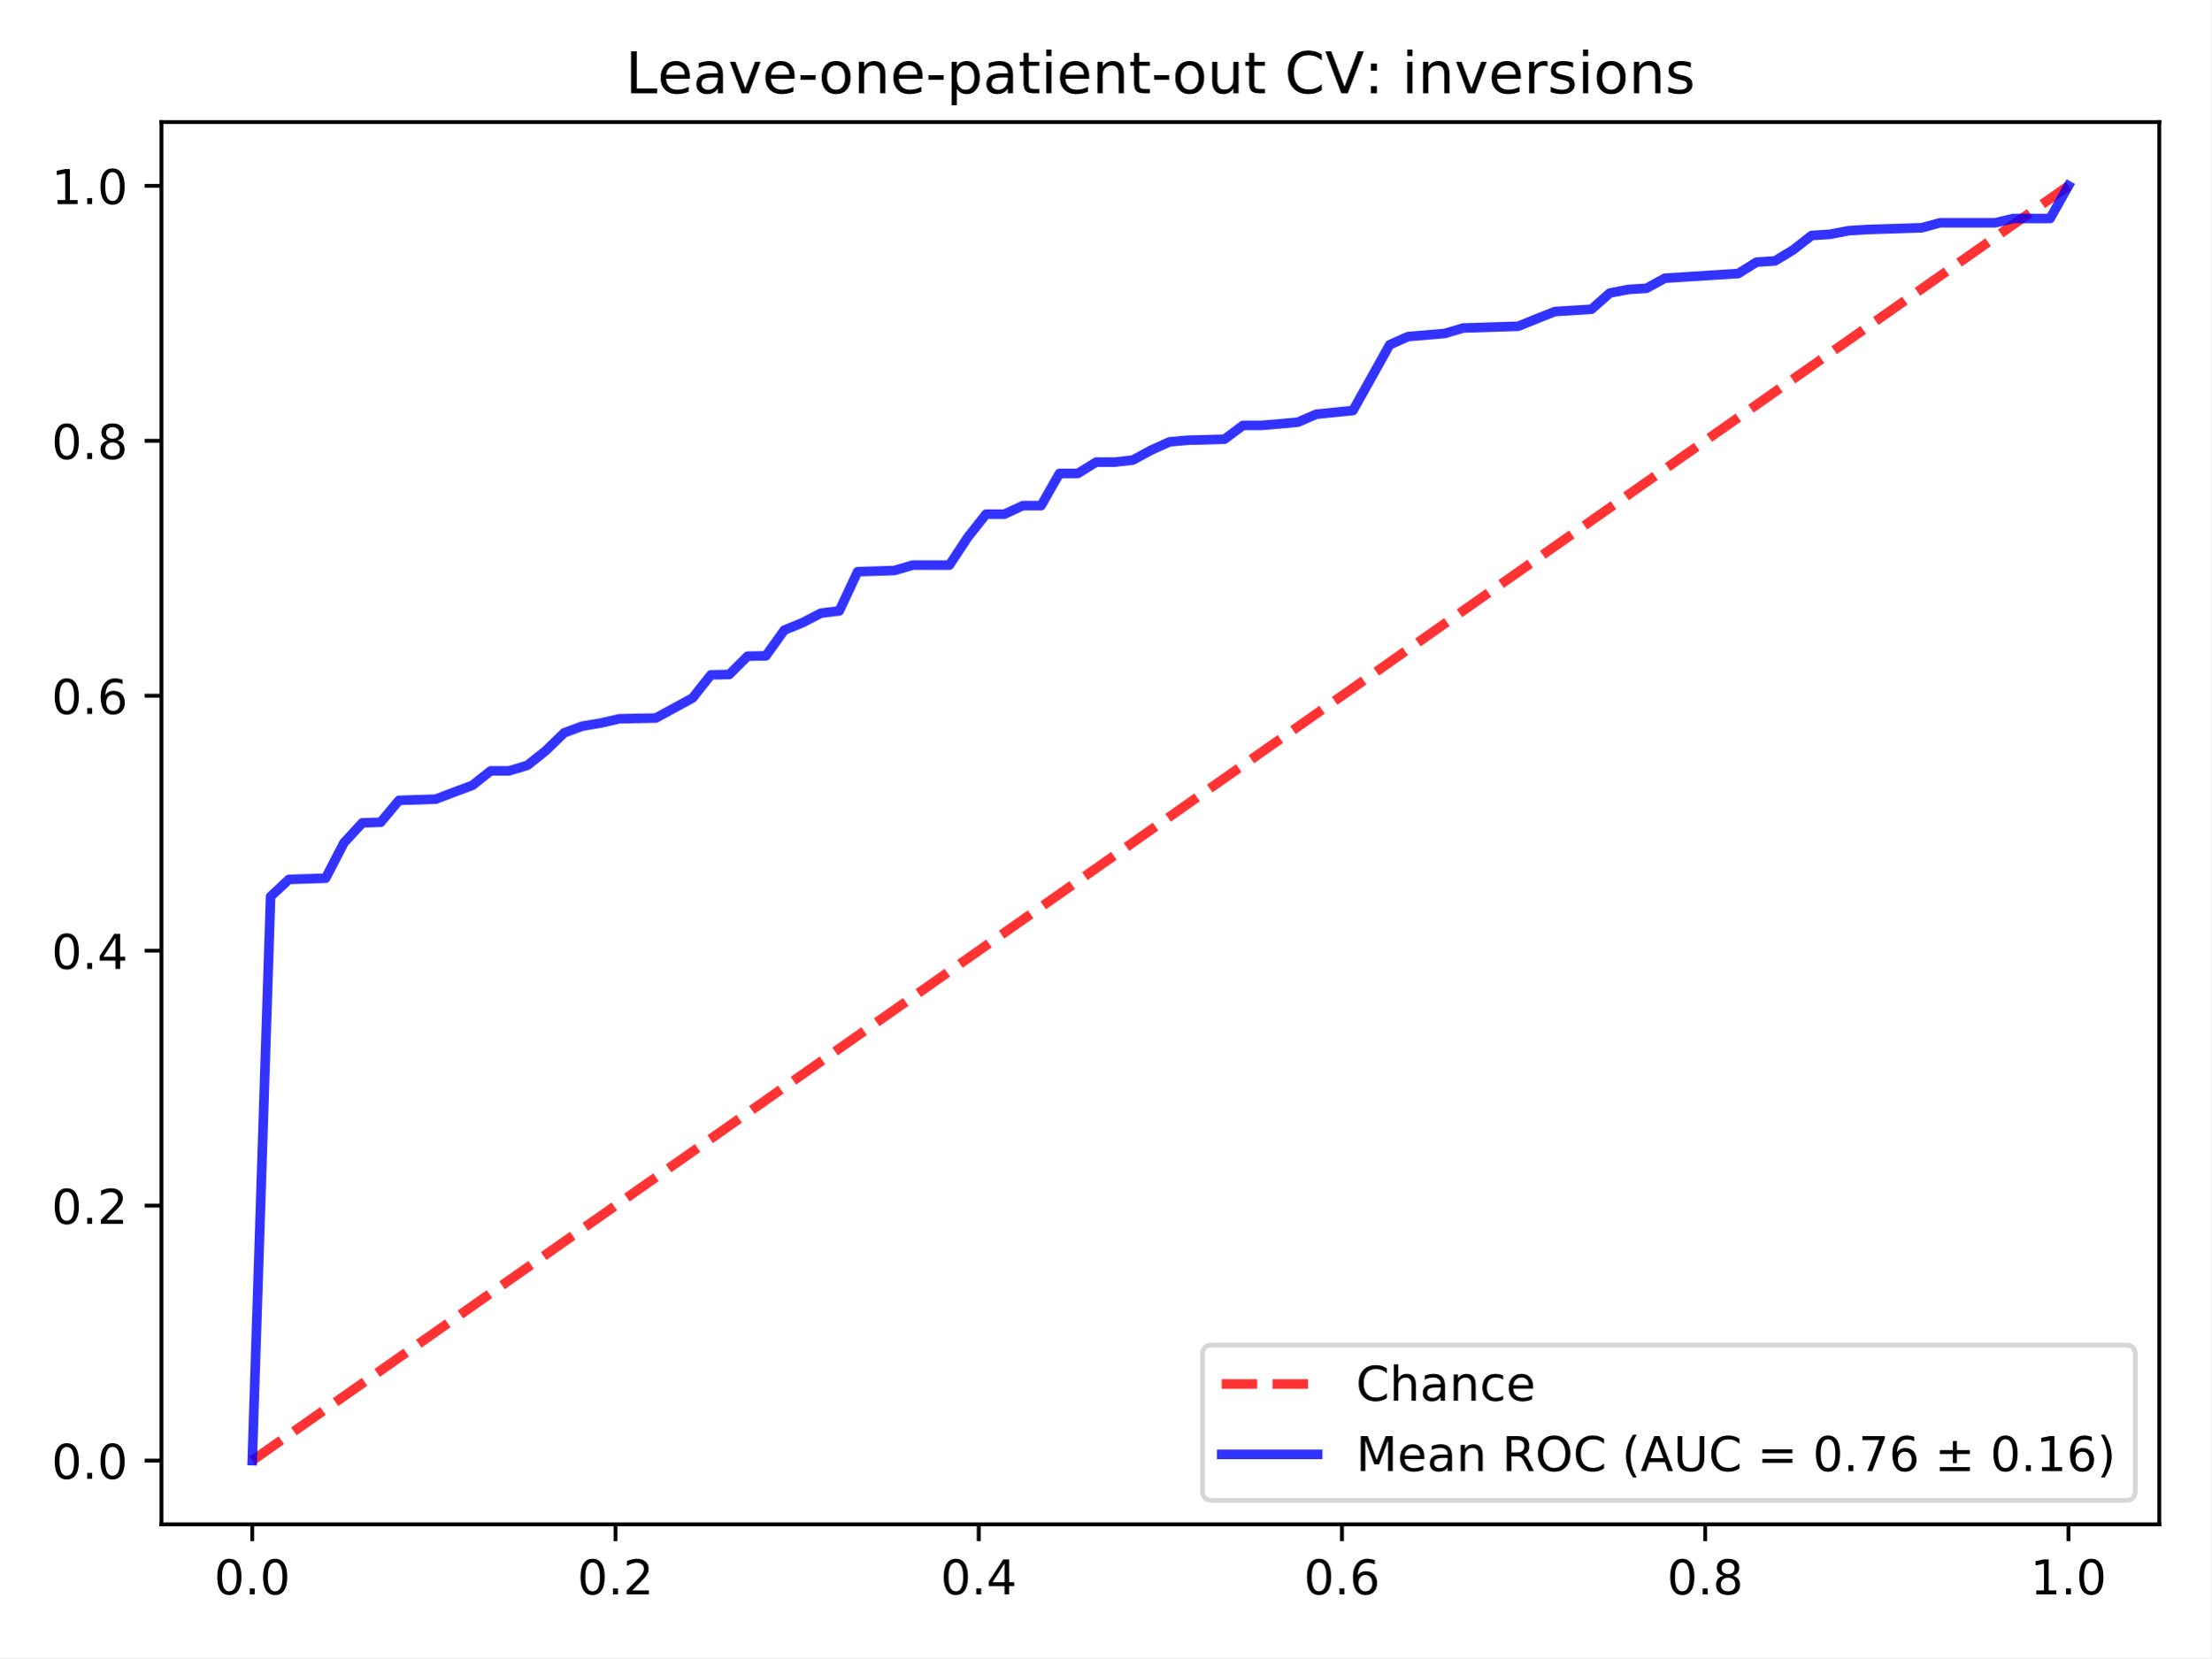
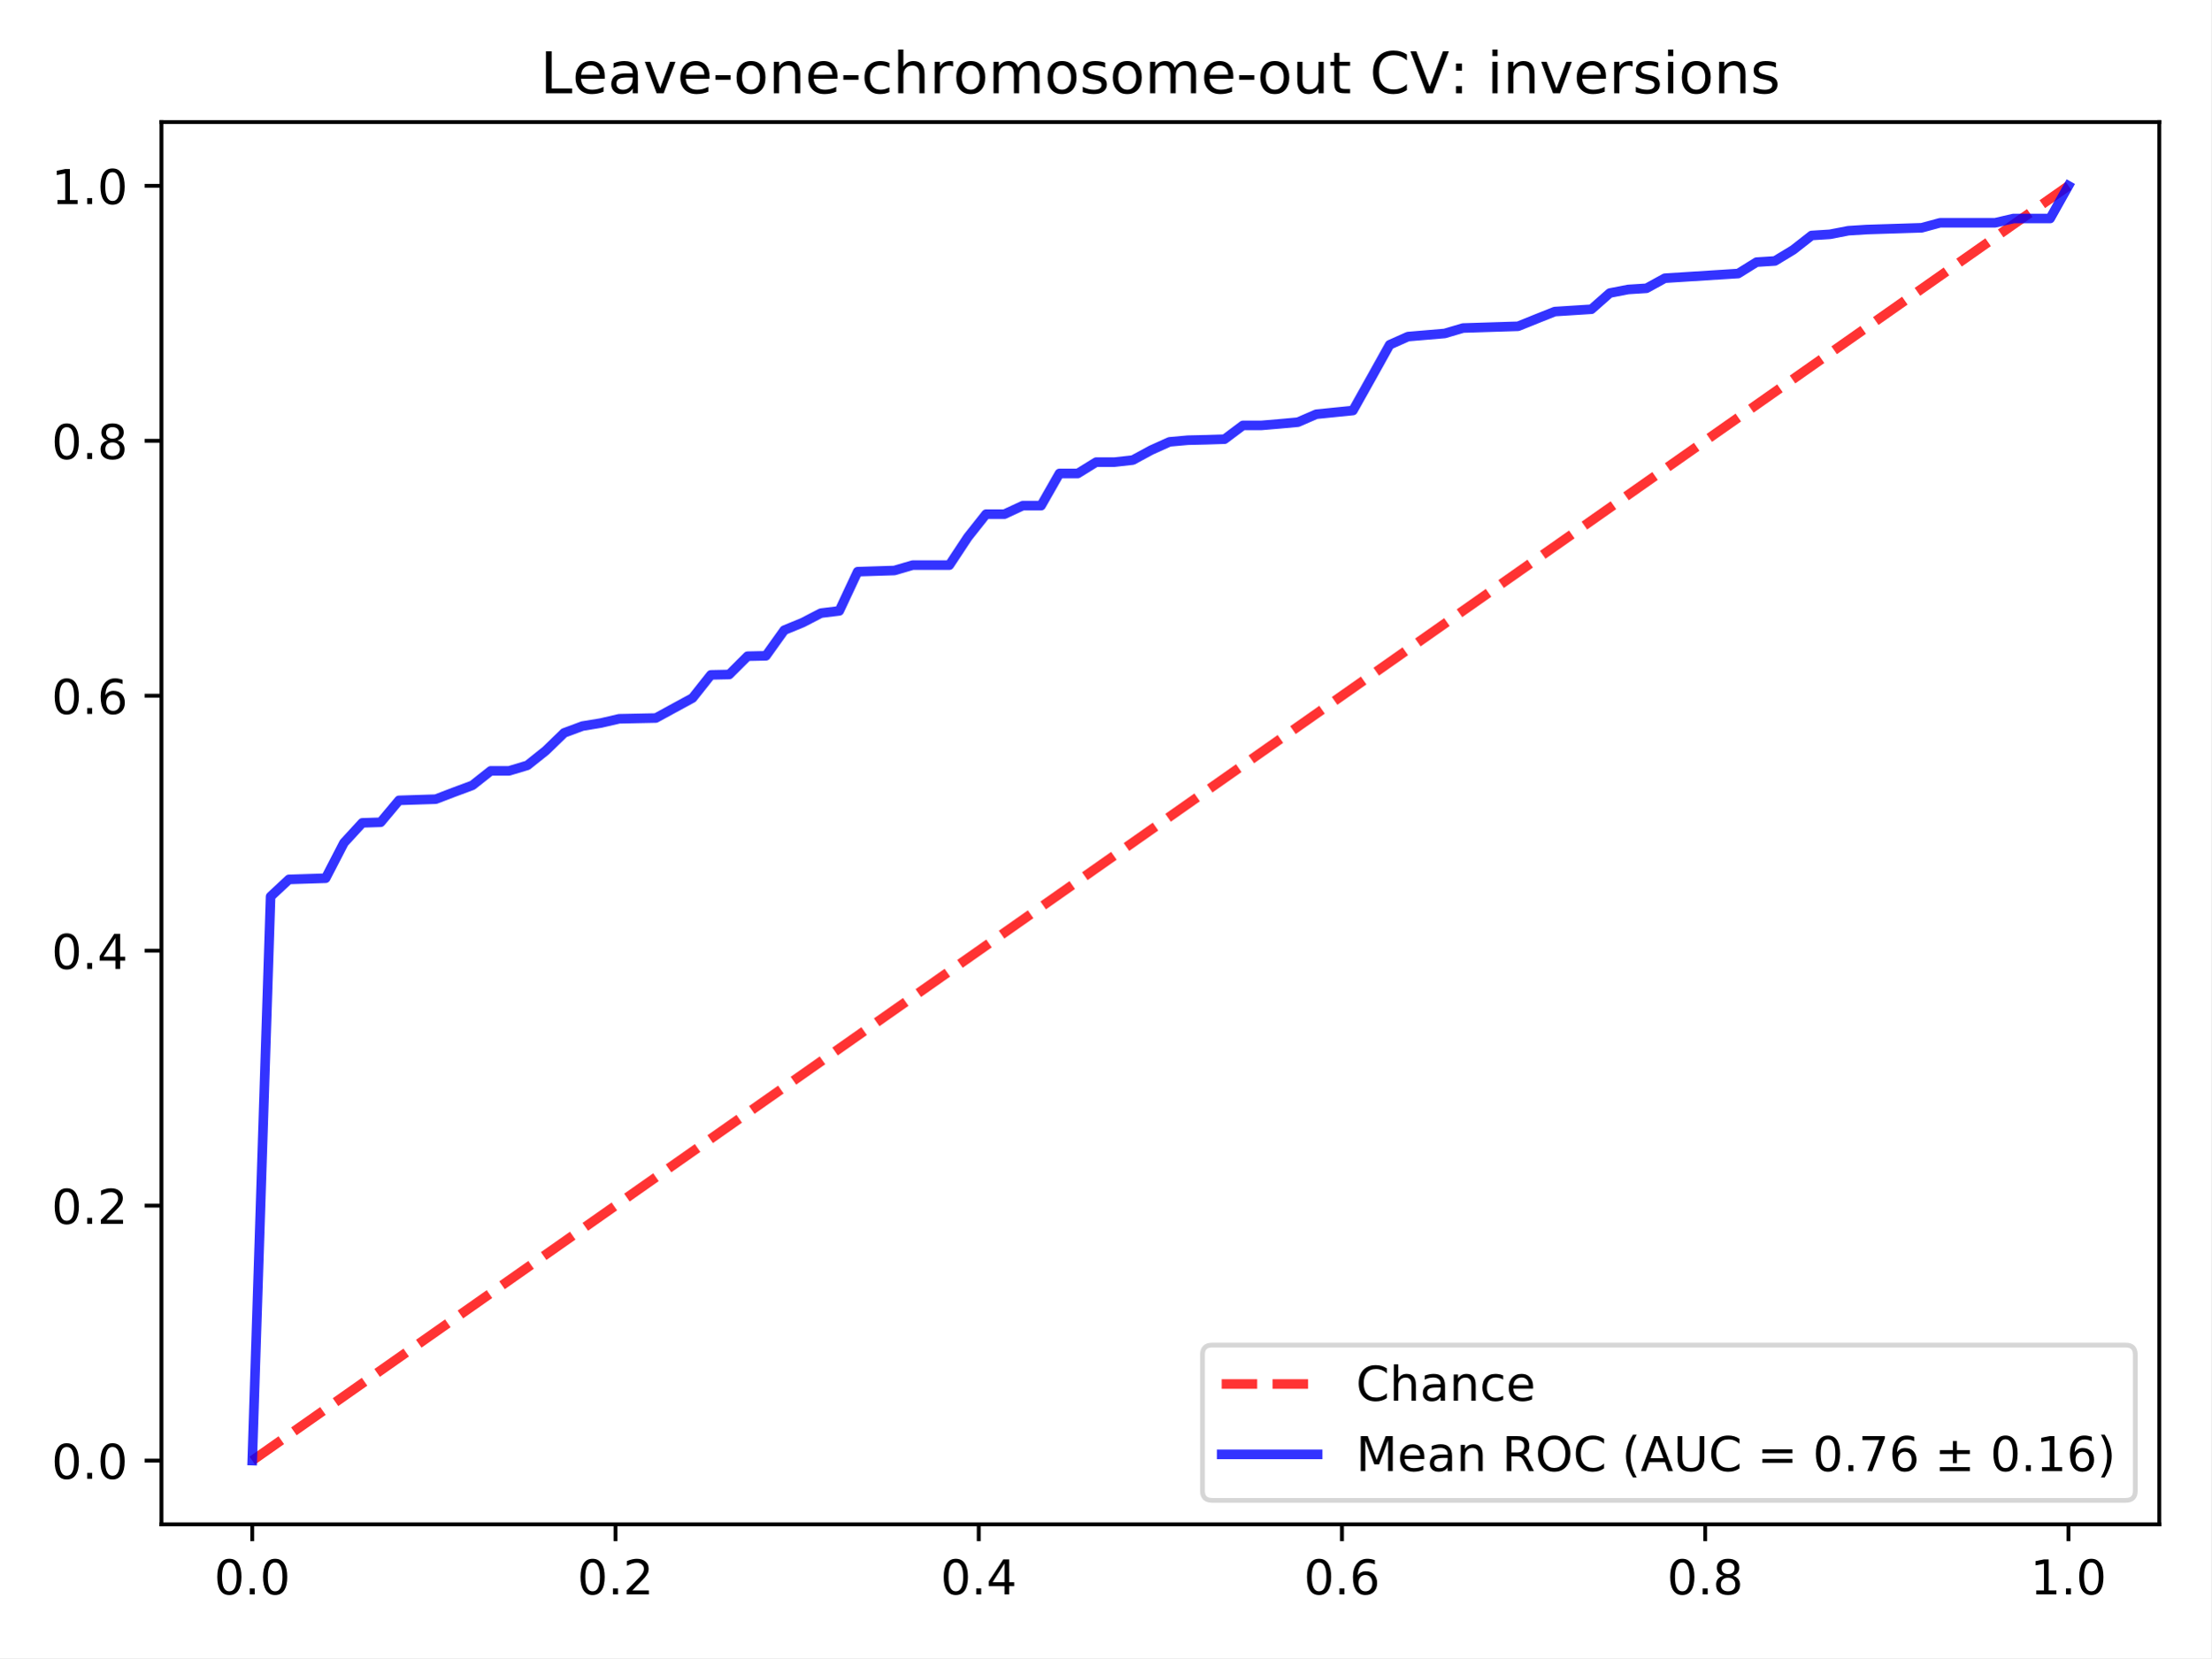
<svg xmlns="http://www.w3.org/2000/svg" xmlns:xlink="http://www.w3.org/1999/xlink" height="345.6pt" version="1.1" viewBox="0 0 460.8 345.6" width="460.8pt">
  <defs>
    <style type="text/css">
*{stroke-linecap:butt;stroke-linejoin:round;white-space:pre;}
  </style>
  </defs>
  <g id="figure_1">
    <g id="patch_1">
      <path d="M 0 345.6  L 460.8 345.6  L 460.8 0  L 0 0  z " style="fill:#ffffff;" />
    </g>
    <g id="axes_1">
      <g id="patch_2">
        <path d="M 33.64 317.72  L 450 317.72  L 450 25.44  L 33.64 25.44  z " style="fill:#ffffff;" />
      </g>
      <g id="matplotlib.axis_1">
        <g id="xtick_1">
          <g id="line2d_1">
            <defs>
-               <path d="M 0 0  L 0 3.5  " id="m1b45f8941e" style="stroke:#000000;stroke-width:0.8;" />
-             </defs>
-             <g>
-               <use style="stroke:#000000;stroke-width:0.8;" x="52.565" xlink:href="#m1b45f8941e" y="317.72" />
+               <path d="M 0 0  L 0 3.5  " id="mcdbbaebff4" style="stroke:#000000;stroke-width:0.8;" />
+             </defs>
+             <g>
+               <use style="stroke:#000000;stroke-width:0.8;" x="52.565" xlink:href="#mcdbbaebff4" y="317.72" />
            </g>
          </g>
          <g id="text_1">
            <defs>
              <path d="M 31.781 66.406  Q 24.172 66.406 20.328 58.906  Q 16.5 51.422 16.5 36.375  Q 16.5 21.391 20.328 13.891  Q 24.172 6.391 31.781 6.391  Q 39.453 6.391 43.281 13.891  Q 47.125 21.391 47.125 36.375  Q 47.125 51.422 43.281 58.906  Q 39.453 66.406 31.781 66.406  z M 31.781 74.219  Q 44.047 74.219 50.516 64.516  Q 56.984 54.828 56.984 36.375  Q 56.984 17.969 50.516 8.266  Q 44.047 -1.422 31.781 -1.422  Q 19.531 -1.422 13.062 8.266  Q 6.594 17.969 6.594 36.375  Q 6.594 54.828 13.062 64.516  Q 19.531 74.219 31.781 74.219  z " id="DejaVuSans-48" />
              <path d="M 10.688 12.406  L 21 12.406  L 21 0  L 10.688 0  z " id="DejaVuSans-46" />
            </defs>
            <g transform="translate(44.61389 332.3184)scale(0.1 -0.1)">
              <use xlink:href="#DejaVuSans-48" />
              <use x="63.623" xlink:href="#DejaVuSans-46" />
              <use x="95.41" xlink:href="#DejaVuSans-48" />
            </g>
          </g>
        </g>
        <g id="xtick_2">
          <g id="line2d_2">
            <g>
-               <use style="stroke:#000000;stroke-width:0.8;" x="128.267" xlink:href="#m1b45f8941e" y="317.72" />
+               <use style="stroke:#000000;stroke-width:0.8;" x="128.267" xlink:href="#mcdbbaebff4" y="317.72" />
            </g>
          </g>
          <g id="text_2">
            <defs>
              <path d="M 19.188 8.297  L 53.609 8.297  L 53.609 0  L 7.328 0  L 7.328 8.297  Q 12.938 14.109 22.625 23.891  Q 32.328 33.688 34.812 36.531  Q 39.547 41.844 41.422 45.531  Q 43.312 49.219 43.312 52.781  Q 43.312 58.594 39.234 62.25  Q 35.156 65.922 28.609 65.922  Q 23.969 65.922 18.812 64.312  Q 13.672 62.703 7.812 59.422  L 7.812 69.391  Q 13.766 71.781 18.938 73  Q 24.125 74.219 28.422 74.219  Q 39.75 74.219 46.484 68.547  Q 53.219 62.891 53.219 53.422  Q 53.219 48.922 51.531 44.891  Q 49.859 40.875 45.406 35.406  Q 44.188 33.984 37.641 27.219  Q 31.109 20.453 19.188 8.297  z " id="DejaVuSans-50" />
            </defs>
            <g transform="translate(120.3157 332.3184)scale(0.1 -0.1)">
              <use xlink:href="#DejaVuSans-48" />
              <use x="63.623" xlink:href="#DejaVuSans-46" />
              <use x="95.41" xlink:href="#DejaVuSans-50" />
            </g>
          </g>
        </g>
        <g id="xtick_3">
          <g id="line2d_3">
            <g>
-               <use style="stroke:#000000;stroke-width:0.8;" x="203.969" xlink:href="#m1b45f8941e" y="317.72" />
+               <use style="stroke:#000000;stroke-width:0.8;" x="203.969" xlink:href="#mcdbbaebff4" y="317.72" />
            </g>
          </g>
          <g id="text_3">
            <defs>
              <path d="M 37.797 64.312  L 12.891 25.391  L 37.797 25.391  z M 35.203 72.906  L 47.609 72.906  L 47.609 25.391  L 58.016 25.391  L 58.016 17.188  L 47.609 17.188  L 47.609 0  L 37.797 0  L 37.797 17.188  L 4.891 17.188  L 4.891 26.703  z " id="DejaVuSans-52" />
            </defs>
            <g transform="translate(196.0175 332.3184)scale(0.1 -0.1)">
              <use xlink:href="#DejaVuSans-48" />
              <use x="63.623" xlink:href="#DejaVuSans-46" />
              <use x="95.41" xlink:href="#DejaVuSans-52" />
            </g>
          </g>
        </g>
        <g id="xtick_4">
          <g id="line2d_4">
            <g>
-               <use style="stroke:#000000;stroke-width:0.8;" x="279.671" xlink:href="#m1b45f8941e" y="317.72" />
+               <use style="stroke:#000000;stroke-width:0.8;" x="279.671" xlink:href="#mcdbbaebff4" y="317.72" />
            </g>
          </g>
          <g id="text_4">
            <defs>
              <path d="M 33.016 40.375  Q 26.375 40.375 22.484 35.828  Q 18.609 31.297 18.609 23.391  Q 18.609 15.531 22.484 10.953  Q 26.375 6.391 33.016 6.391  Q 39.656 6.391 43.531 10.953  Q 47.406 15.531 47.406 23.391  Q 47.406 31.297 43.531 35.828  Q 39.656 40.375 33.016 40.375  z M 52.594 71.297  L 52.594 62.312  Q 48.875 64.062 45.094 64.984  Q 41.312 65.922 37.594 65.922  Q 27.828 65.922 22.672 59.328  Q 17.531 52.734 16.797 39.406  Q 19.672 43.656 24.016 45.922  Q 28.375 48.188 33.594 48.188  Q 44.578 48.188 50.953 41.516  Q 57.328 34.859 57.328 23.391  Q 57.328 12.156 50.688 5.359  Q 44.047 -1.422 33.016 -1.422  Q 20.359 -1.422 13.672 8.266  Q 6.984 17.969 6.984 36.375  Q 6.984 53.656 15.188 63.938  Q 23.391 74.219 37.203 74.219  Q 40.922 74.219 44.703 73.484  Q 48.484 72.75 52.594 71.297  z " id="DejaVuSans-54" />
            </defs>
            <g transform="translate(271.7193 332.3184)scale(0.1 -0.1)">
              <use xlink:href="#DejaVuSans-48" />
              <use x="63.623" xlink:href="#DejaVuSans-46" />
              <use x="95.41" xlink:href="#DejaVuSans-54" />
            </g>
          </g>
        </g>
        <g id="xtick_5">
          <g id="line2d_5">
            <g>
-               <use style="stroke:#000000;stroke-width:0.8;" x="355.373" xlink:href="#m1b45f8941e" y="317.72" />
+               <use style="stroke:#000000;stroke-width:0.8;" x="355.373" xlink:href="#mcdbbaebff4" y="317.72" />
            </g>
          </g>
          <g id="text_5">
            <defs>
              <path d="M 31.781 34.625  Q 24.75 34.625 20.719 30.859  Q 16.703 27.094 16.703 20.516  Q 16.703 13.922 20.719 10.156  Q 24.75 6.391 31.781 6.391  Q 38.812 6.391 42.859 10.172  Q 46.922 13.969 46.922 20.516  Q 46.922 27.094 42.891 30.859  Q 38.875 34.625 31.781 34.625  z M 21.922 38.812  Q 15.578 40.375 12.031 44.719  Q 8.5 49.078 8.5 55.328  Q 8.5 64.062 14.719 69.141  Q 20.953 74.219 31.781 74.219  Q 42.672 74.219 48.875 69.141  Q 55.078 64.062 55.078 55.328  Q 55.078 49.078 51.531 44.719  Q 48 40.375 41.703 38.812  Q 48.828 37.156 52.797 32.312  Q 56.781 27.484 56.781 20.516  Q 56.781 9.906 50.312 4.234  Q 43.844 -1.422 31.781 -1.422  Q 19.734 -1.422 13.25 4.234  Q 6.781 9.906 6.781 20.516  Q 6.781 27.484 10.781 32.312  Q 14.797 37.156 21.922 38.812  z M 18.312 54.391  Q 18.312 48.734 21.844 45.562  Q 25.391 42.391 31.781 42.391  Q 38.141 42.391 41.719 45.562  Q 45.312 48.734 45.312 54.391  Q 45.312 60.062 41.719 63.234  Q 38.141 66.406 31.781 66.406  Q 25.391 66.406 21.844 63.234  Q 18.312 60.062 18.312 54.391  z " id="DejaVuSans-56" />
            </defs>
            <g transform="translate(347.4212 332.3184)scale(0.1 -0.1)">
              <use xlink:href="#DejaVuSans-48" />
              <use x="63.623" xlink:href="#DejaVuSans-46" />
              <use x="95.41" xlink:href="#DejaVuSans-56" />
            </g>
          </g>
        </g>
        <g id="xtick_6">
          <g id="line2d_6">
            <g>
-               <use style="stroke:#000000;stroke-width:0.8;" x="431.075" xlink:href="#m1b45f8941e" y="317.72" />
+               <use style="stroke:#000000;stroke-width:0.8;" x="431.075" xlink:href="#mcdbbaebff4" y="317.72" />
            </g>
          </g>
          <g id="text_6">
            <defs>
              <path d="M 12.406 8.297  L 28.516 8.297  L 28.516 63.922  L 10.984 60.406  L 10.984 69.391  L 28.422 72.906  L 38.281 72.906  L 38.281 8.297  L 54.391 8.297  L 54.391 0  L 12.406 0  z " id="DejaVuSans-49" />
            </defs>
            <g transform="translate(423.123 332.3184)scale(0.1 -0.1)">
              <use xlink:href="#DejaVuSans-49" />
              <use x="63.623" xlink:href="#DejaVuSans-46" />
              <use x="95.41" xlink:href="#DejaVuSans-48" />
            </g>
          </g>
        </g>
      </g>
      <g id="matplotlib.axis_2">
        <g id="ytick_1">
          <g id="line2d_7">
            <defs>
-               <path d="M 0 0  L -3.5 0  " id="m74a287a24e" style="stroke:#000000;stroke-width:0.8;" />
-             </defs>
-             <g>
-               <use style="stroke:#000000;stroke-width:0.8;" x="33.64" xlink:href="#m74a287a24e" y="304.435" />
+               <path d="M 0 0  L -3.5 0  " id="mf6cf11c1ea" style="stroke:#000000;stroke-width:0.8;" />
+             </defs>
+             <g>
+               <use style="stroke:#000000;stroke-width:0.8;" x="33.64" xlink:href="#mf6cf11c1ea" y="304.435" />
            </g>
          </g>
          <g id="text_7">
            <g transform="translate(10.73687 308.2338)scale(0.1 -0.1)">
              <use xlink:href="#DejaVuSans-48" />
              <use x="63.623" xlink:href="#DejaVuSans-46" />
              <use x="95.41" xlink:href="#DejaVuSans-48" />
            </g>
          </g>
        </g>
        <g id="ytick_2">
          <g id="line2d_8">
            <g>
-               <use style="stroke:#000000;stroke-width:0.8;" x="33.64" xlink:href="#m74a287a24e" y="251.293" />
+               <use style="stroke:#000000;stroke-width:0.8;" x="33.64" xlink:href="#mf6cf11c1ea" y="251.293" />
            </g>
          </g>
          <g id="text_8">
            <g transform="translate(10.73687 255.0919)scale(0.1 -0.1)">
              <use xlink:href="#DejaVuSans-48" />
              <use x="63.623" xlink:href="#DejaVuSans-46" />
              <use x="95.41" xlink:href="#DejaVuSans-50" />
            </g>
          </g>
        </g>
        <g id="ytick_3">
          <g id="line2d_9">
            <g>
-               <use style="stroke:#000000;stroke-width:0.8;" x="33.64" xlink:href="#m74a287a24e" y="198.151" />
+               <use style="stroke:#000000;stroke-width:0.8;" x="33.64" xlink:href="#mf6cf11c1ea" y="198.151" />
            </g>
          </g>
          <g id="text_9">
            <g transform="translate(10.73687 201.9501)scale(0.1 -0.1)">
              <use xlink:href="#DejaVuSans-48" />
              <use x="63.623" xlink:href="#DejaVuSans-46" />
              <use x="95.41" xlink:href="#DejaVuSans-52" />
            </g>
          </g>
        </g>
        <g id="ytick_4">
          <g id="line2d_10">
            <g>
-               <use style="stroke:#000000;stroke-width:0.8;" x="33.64" xlink:href="#m74a287a24e" y="145.009" />
+               <use style="stroke:#000000;stroke-width:0.8;" x="33.64" xlink:href="#mf6cf11c1ea" y="145.009" />
            </g>
          </g>
          <g id="text_10">
            <g transform="translate(10.73687 148.8083)scale(0.1 -0.1)">
              <use xlink:href="#DejaVuSans-48" />
              <use x="63.623" xlink:href="#DejaVuSans-46" />
              <use x="95.41" xlink:href="#DejaVuSans-54" />
            </g>
          </g>
        </g>
        <g id="ytick_5">
          <g id="line2d_11">
            <g>
-               <use style="stroke:#000000;stroke-width:0.8;" x="33.64" xlink:href="#m74a287a24e" y="91.867" />
+               <use style="stroke:#000000;stroke-width:0.8;" x="33.64" xlink:href="#mf6cf11c1ea" y="91.867" />
            </g>
          </g>
          <g id="text_11">
            <g transform="translate(10.73687 95.66649)scale(0.1 -0.1)">
              <use xlink:href="#DejaVuSans-48" />
              <use x="63.623" xlink:href="#DejaVuSans-46" />
              <use x="95.41" xlink:href="#DejaVuSans-56" />
            </g>
          </g>
        </g>
        <g id="ytick_6">
          <g id="line2d_12">
            <g>
-               <use style="stroke:#000000;stroke-width:0.8;" x="33.64" xlink:href="#m74a287a24e" y="38.725" />
+               <use style="stroke:#000000;stroke-width:0.8;" x="33.64" xlink:href="#mf6cf11c1ea" y="38.725" />
            </g>
          </g>
          <g id="text_12">
            <g transform="translate(10.73687 42.52467)scale(0.1 -0.1)">
              <use xlink:href="#DejaVuSans-49" />
              <use x="63.623" xlink:href="#DejaVuSans-46" />
              <use x="95.41" xlink:href="#DejaVuSans-48" />
            </g>
          </g>
        </g>
      </g>
      <g id="line2d_13">
-         <path clip-path="url(#pdc75395ce8)" d="M 52.565 304.435  L 431.075 38.725  " style="fill:none;stroke:#ff0000;stroke-dasharray:7.4,3.2;stroke-dashoffset:0;stroke-opacity:0.8;stroke-width:2;" />
+         <path clip-path="url(#p39d5c76341)" d="M 52.565 304.435  L 431.075 38.725  " style="fill:none;stroke:#ff0000;stroke-dasharray:7.4,3.2;stroke-dashoffset:0;stroke-opacity:0.8;stroke-width:2;" />
      </g>
      <g id="line2d_14">
-         <path clip-path="url(#pdc75395ce8)" d="M 52.565 304.435  L 56.389 186.866  L 60.212 183.293  L 64.035 183.171  L 67.859 183.049  L 71.682 175.666  L 75.505 171.506  L 79.329 171.384  L 83.152 166.816  L 86.975 166.694  L 90.799 166.572  L 94.622 165.108  L 98.445 163.687  L 102.269 160.667  L 106.092 160.667  L 109.915 159.517  L 113.739 156.465  L 117.562 152.756  L 121.385 151.335  L 125.209 150.706  L 129.032 149.819  L 132.855 149.738  L 136.679 149.656  L 140.502 147.568  L 144.325 145.49  L 148.149 140.664  L 151.972 140.583  L 155.795 136.769  L 159.619 136.687  L 163.442 131.343  L 167.265 129.773  L 171.089 127.792  L 174.912 127.325  L 178.735 119.152  L 182.558 119.03  L 186.382 118.908  L 190.205 117.786  L 194.028 117.786  L 197.852 117.786  L 201.675 111.996  L 205.498 107.165  L 209.322 107.165  L 213.145 105.39  L 216.968 105.39  L 220.792 98.68  L 224.615 98.68  L 228.438 96.319  L 232.262 96.319  L 236.085 95.888  L 239.908 93.817  L 243.732 92.092  L 247.555 91.747  L 251.378 91.657  L 255.202 91.535  L 259.025 88.666  L 262.848 88.666  L 266.672 88.341  L 270.495 87.99  L 274.318 86.332  L 278.142 85.946  L 281.965 85.559  L 285.788 78.724  L 289.612 71.857  L 293.435 70.151  L 297.258 69.826  L 301.082 69.5  L 304.905 68.37  L 308.728 68.248  L 312.551 68.126  L 316.375 68.004  L 320.198 66.461  L 324.021 64.938  L 327.845 64.694  L 331.668 64.45  L 335.491 61.075  L 339.315 60.328  L 343.138 60.084  L 346.961 57.982  L 350.785 57.738  L 354.608 57.494  L 358.431 57.25  L 362.255 57.006  L 366.078 54.63  L 369.901 54.386  L 373.725 52.069  L 377.548 49.077  L 381.371 48.833  L 385.195 48.085  L 389.018 47.841  L 392.841 47.719  L 396.665 47.597  L 400.488 47.475  L 404.311 46.433  L 408.135 46.433  L 411.958 46.433  L 415.781 46.433  L 419.605 45.539  L 423.428 45.539  L 427.251 45.539  L 431.075 38.725  " style="fill:none;stroke:#0000ff;stroke-linecap:square;stroke-opacity:0.8;stroke-width:2;" />
+         <path clip-path="url(#p39d5c76341)" d="M 52.565 304.435  L 56.389 186.866  L 60.212 183.293  L 64.035 183.171  L 67.859 183.049  L 71.682 175.666  L 75.505 171.506  L 79.329 171.384  L 83.152 166.816  L 86.975 166.694  L 90.799 166.572  L 94.622 165.108  L 98.445 163.687  L 102.269 160.667  L 106.092 160.667  L 109.915 159.517  L 113.739 156.465  L 117.562 152.756  L 121.385 151.335  L 125.209 150.706  L 129.032 149.819  L 132.855 149.738  L 136.679 149.656  L 140.502 147.568  L 144.325 145.49  L 148.149 140.664  L 151.972 140.583  L 155.795 136.769  L 159.619 136.687  L 163.442 131.343  L 167.265 129.773  L 171.089 127.792  L 174.912 127.325  L 178.735 119.152  L 182.558 119.03  L 186.382 118.908  L 190.205 117.786  L 194.028 117.786  L 197.852 117.786  L 201.675 111.996  L 205.498 107.165  L 209.322 107.165  L 213.145 105.39  L 216.968 105.39  L 220.792 98.68  L 224.615 98.68  L 228.438 96.319  L 232.262 96.319  L 236.085 95.888  L 239.908 93.817  L 243.732 92.092  L 247.555 91.747  L 251.378 91.657  L 255.202 91.535  L 259.025 88.666  L 262.848 88.666  L 266.672 88.341  L 270.495 87.99  L 274.318 86.332  L 278.142 85.946  L 281.965 85.559  L 285.788 78.724  L 289.612 71.857  L 293.435 70.151  L 297.258 69.826  L 301.082 69.5  L 304.905 68.37  L 308.728 68.248  L 312.551 68.126  L 316.375 68.004  L 320.198 66.461  L 324.021 64.938  L 327.845 64.694  L 331.668 64.45  L 335.491 61.075  L 339.315 60.328  L 343.138 60.084  L 346.961 57.982  L 350.785 57.738  L 354.608 57.494  L 358.431 57.25  L 362.255 57.006  L 366.078 54.63  L 369.901 54.386  L 373.725 52.069  L 377.548 49.077  L 381.371 48.833  L 385.195 48.085  L 389.018 47.841  L 392.841 47.719  L 396.665 47.597  L 400.488 47.475  L 404.311 46.433  L 408.135 46.433  L 411.958 46.433  L 415.781 46.433  L 419.605 45.539  L 423.428 45.539  L 427.251 45.539  L 431.075 38.725  " style="fill:none;stroke:#0000ff;stroke-linecap:square;stroke-opacity:0.8;stroke-width:2;" />
      </g>
      <g id="patch_3">
        <path d="M 33.64 317.72  L 33.64 25.44  " style="fill:none;stroke:#000000;stroke-linecap:square;stroke-linejoin:miter;stroke-width:0.8;" />
      </g>
      <g id="patch_4">
        <path d="M 450 317.72  L 450 25.44  " style="fill:none;stroke:#000000;stroke-linecap:square;stroke-linejoin:miter;stroke-width:0.8;" />
      </g>
      <g id="patch_5">
        <path d="M 33.64 317.72  L 450 317.72  " style="fill:none;stroke:#000000;stroke-linecap:square;stroke-linejoin:miter;stroke-width:0.8;" />
      </g>
      <g id="patch_6">
        <path d="M 33.64 25.44  L 450 25.44  " style="fill:none;stroke:#000000;stroke-linecap:square;stroke-linejoin:miter;stroke-width:0.8;" />
      </g>
      <g id="text_13">
        <defs>
          <path d="M 9.812 72.906  L 19.672 72.906  L 19.672 8.297  L 55.172 8.297  L 55.172 0  L 9.812 0  z " id="DejaVuSans-76" />
          <path d="M 56.203 29.594  L 56.203 25.203  L 14.891 25.203  Q 15.484 15.922 20.484 11.062  Q 25.484 6.203 34.422 6.203  Q 39.594 6.203 44.453 7.469  Q 49.312 8.734 54.109 11.281  L 54.109 2.781  Q 49.266 0.734 44.188 -0.344  Q 39.109 -1.422 33.891 -1.422  Q 20.797 -1.422 13.156 6.188  Q 5.516 13.812 5.516 26.812  Q 5.516 40.234 12.766 48.109  Q 20.016 56 32.328 56  Q 43.359 56 49.781 48.891  Q 56.203 41.797 56.203 29.594  z M 47.219 32.234  Q 47.125 39.594 43.094 43.984  Q 39.062 48.391 32.422 48.391  Q 24.906 48.391 20.391 44.141  Q 15.875 39.891 15.188 32.172  z " id="DejaVuSans-101" />
          <path d="M 34.281 27.484  Q 23.391 27.484 19.188 25  Q 14.984 22.516 14.984 16.5  Q 14.984 11.719 18.141 8.906  Q 21.297 6.109 26.703 6.109  Q 34.188 6.109 38.703 11.406  Q 43.219 16.703 43.219 25.484  L 43.219 27.484  z M 52.203 31.203  L 52.203 0  L 43.219 0  L 43.219 8.297  Q 40.141 3.328 35.547 0.953  Q 30.953 -1.422 24.312 -1.422  Q 15.922 -1.422 10.953 3.297  Q 6 8.016 6 15.922  Q 6 25.141 12.172 29.828  Q 18.359 34.516 30.609 34.516  L 43.219 34.516  L 43.219 35.406  Q 43.219 41.609 39.141 45  Q 35.062 48.391 27.688 48.391  Q 23 48.391 18.547 47.266  Q 14.109 46.141 10.016 43.891  L 10.016 52.203  Q 14.938 54.109 19.578 55.047  Q 24.219 56 28.609 56  Q 40.484 56 46.344 49.844  Q 52.203 43.703 52.203 31.203  z " id="DejaVuSans-97" />
          <path d="M 2.984 54.688  L 12.5 54.688  L 29.594 8.797  L 46.688 54.688  L 56.203 54.688  L 35.688 0  L 23.484 0  z " id="DejaVuSans-118" />
          <path d="M 4.891 31.391  L 31.203 31.391  L 31.203 23.391  L 4.891 23.391  z " id="DejaVuSans-45" />
          <path d="M 30.609 48.391  Q 23.391 48.391 19.188 42.75  Q 14.984 37.109 14.984 27.297  Q 14.984 17.484 19.156 11.844  Q 23.344 6.203 30.609 6.203  Q 37.797 6.203 41.984 11.859  Q 46.188 17.531 46.188 27.297  Q 46.188 37.016 41.984 42.703  Q 37.797 48.391 30.609 48.391  z M 30.609 56  Q 42.328 56 49.016 48.375  Q 55.719 40.766 55.719 27.297  Q 55.719 13.875 49.016 6.219  Q 42.328 -1.422 30.609 -1.422  Q 18.844 -1.422 12.172 6.219  Q 5.516 13.875 5.516 27.297  Q 5.516 40.766 12.172 48.375  Q 18.844 56 30.609 56  z " id="DejaVuSans-111" />
          <path d="M 54.891 33.016  L 54.891 0  L 45.906 0  L 45.906 32.719  Q 45.906 40.484 42.875 44.328  Q 39.844 48.188 33.797 48.188  Q 26.516 48.188 22.312 43.547  Q 18.109 38.922 18.109 30.906  L 18.109 0  L 9.078 0  L 9.078 54.688  L 18.109 54.688  L 18.109 46.188  Q 21.344 51.125 25.703 53.562  Q 30.078 56 35.797 56  Q 45.219 56 50.047 50.172  Q 54.891 44.344 54.891 33.016  z " id="DejaVuSans-110" />
-           <path d="M 18.109 8.203  L 18.109 -20.797  L 9.078 -20.797  L 9.078 54.688  L 18.109 54.688  L 18.109 46.391  Q 20.953 51.266 25.266 53.625  Q 29.594 56 35.594 56  Q 45.562 56 51.781 48.094  Q 58.016 40.188 58.016 27.297  Q 58.016 14.406 51.781 6.484  Q 45.562 -1.422 35.594 -1.422  Q 29.594 -1.422 25.266 0.953  Q 20.953 3.328 18.109 8.203  z M 48.688 27.297  Q 48.688 37.203 44.609 42.844  Q 40.531 48.484 33.406 48.484  Q 26.266 48.484 22.188 42.844  Q 18.109 37.203 18.109 27.297  Q 18.109 17.391 22.188 11.75  Q 26.266 6.109 33.406 6.109  Q 40.531 6.109 44.609 11.75  Q 48.688 17.391 48.688 27.297  z " id="DejaVuSans-112" />
+           <path d="M 48.781 52.594  L 48.781 44.188  Q 44.969 46.297 41.141 47.344  Q 37.312 48.391 33.406 48.391  Q 24.656 48.391 19.812 42.844  Q 14.984 37.312 14.984 27.297  Q 14.984 17.281 19.812 11.734  Q 24.656 6.203 33.406 6.203  Q 37.312 6.203 41.141 7.25  Q 44.969 8.297 48.781 10.406  L 48.781 2.094  Q 45.016 0.344 40.984 -0.531  Q 36.969 -1.422 32.422 -1.422  Q 20.062 -1.422 12.781 6.344  Q 5.516 14.109 5.516 27.297  Q 5.516 40.672 12.859 48.328  Q 20.219 56 33.016 56  Q 37.156 56 41.109 55.141  Q 45.062 54.297 48.781 52.594  z " id="DejaVuSans-99" />
+           <path d="M 54.891 33.016  L 54.891 0  L 45.906 0  L 45.906 32.719  Q 45.906 40.484 42.875 44.328  Q 39.844 48.188 33.797 48.188  Q 26.516 48.188 22.312 43.547  Q 18.109 38.922 18.109 30.906  L 18.109 0  L 9.078 0  L 9.078 75.984  L 18.109 75.984  L 18.109 46.188  Q 21.344 51.125 25.703 53.562  Q 30.078 56 35.797 56  Q 45.219 56 50.047 50.172  Q 54.891 44.344 54.891 33.016  z " id="DejaVuSans-104" />
+           <path d="M 41.109 46.297  Q 39.594 47.172 37.812 47.578  Q 36.031 48 33.891 48  Q 26.266 48 22.188 43.047  Q 18.109 38.094 18.109 28.812  L 18.109 0  L 9.078 0  L 9.078 54.688  L 18.109 54.688  L 18.109 46.188  Q 20.953 51.172 25.484 53.578  Q 30.031 56 36.531 56  Q 37.453 56 38.578 55.875  Q 39.703 55.766 41.062 55.516  z " id="DejaVuSans-114" />
+           <path d="M 52 44.188  Q 55.375 50.25 60.062 53.125  Q 64.75 56 71.094 56  Q 79.641 56 84.281 50.016  Q 88.922 44.047 88.922 33.016  L 88.922 0  L 79.891 0  L 79.891 32.719  Q 79.891 40.578 77.094 44.375  Q 74.312 48.188 68.609 48.188  Q 61.625 48.188 57.562 43.547  Q 53.516 38.922 53.516 30.906  L 53.516 0  L 44.484 0  L 44.484 32.719  Q 44.484 40.625 41.703 44.406  Q 38.922 48.188 33.109 48.188  Q 26.219 48.188 22.156 43.531  Q 18.109 38.875 18.109 30.906  L 18.109 0  L 9.078 0  L 9.078 54.688  L 18.109 54.688  L 18.109 46.188  Q 21.188 51.219 25.484 53.609  Q 29.781 56 35.688 56  Q 41.656 56 45.828 52.969  Q 50 49.953 52 44.188  z " id="DejaVuSans-109" />
+           <path d="M 44.281 53.078  L 44.281 44.578  Q 40.484 46.531 36.375 47.5  Q 32.281 48.484 27.875 48.484  Q 21.188 48.484 17.844 46.438  Q 14.5 44.391 14.5 40.281  Q 14.5 37.156 16.891 35.375  Q 19.281 33.594 26.516 31.984  L 29.594 31.297  Q 39.156 29.25 43.188 25.516  Q 47.219 21.781 47.219 15.094  Q 47.219 7.469 41.188 3.016  Q 35.156 -1.422 24.609 -1.422  Q 20.219 -1.422 15.453 -0.562  Q 10.688 0.297 5.422 2  L 5.422 11.281  Q 10.406 8.688 15.234 7.391  Q 20.062 6.109 24.812 6.109  Q 31.156 6.109 34.562 8.281  Q 37.984 10.453 37.984 14.406  Q 37.984 18.062 35.516 20.016  Q 33.062 21.969 24.703 23.781  L 21.578 24.516  Q 13.234 26.266 9.516 29.906  Q 5.812 33.547 5.812 39.891  Q 5.812 47.609 11.281 51.797  Q 16.75 56 26.812 56  Q 31.781 56 36.172 55.266  Q 40.578 54.547 44.281 53.078  z " id="DejaVuSans-115" />
+           <path d="M 8.5 21.578  L 8.5 54.688  L 17.484 54.688  L 17.484 21.922  Q 17.484 14.156 20.5 10.266  Q 23.531 6.391 29.594 6.391  Q 36.859 6.391 41.078 11.031  Q 45.312 15.672 45.312 23.688  L 45.312 54.688  L 54.297 54.688  L 54.297 0  L 45.312 0  L 45.312 8.406  Q 42.047 3.422 37.719 1  Q 33.406 -1.422 27.688 -1.422  Q 18.266 -1.422 13.375 4.438  Q 8.5 10.297 8.5 21.578  z M 31.109 56  z " id="DejaVuSans-117" />
          <path d="M 18.312 70.219  L 18.312 54.688  L 36.812 54.688  L 36.812 47.703  L 18.312 47.703  L 18.312 18.016  Q 18.312 11.328 20.141 9.422  Q 21.969 7.516 27.594 7.516  L 36.812 7.516  L 36.812 0  L 27.594 0  Q 17.188 0 13.234 3.875  Q 9.281 7.766 9.281 18.016  L 9.281 47.703  L 2.688 47.703  L 2.688 54.688  L 9.281 54.688  L 9.281 70.219  z " id="DejaVuSans-116" />
-           <path d="M 9.422 54.688  L 18.406 54.688  L 18.406 0  L 9.422 0  z M 9.422 75.984  L 18.406 75.984  L 18.406 64.594  L 9.422 64.594  z " id="DejaVuSans-105" />
-           <path d="M 8.5 21.578  L 8.5 54.688  L 17.484 54.688  L 17.484 21.922  Q 17.484 14.156 20.5 10.266  Q 23.531 6.391 29.594 6.391  Q 36.859 6.391 41.078 11.031  Q 45.312 15.672 45.312 23.688  L 45.312 54.688  L 54.297 54.688  L 54.297 0  L 45.312 0  L 45.312 8.406  Q 42.047 3.422 37.719 1  Q 33.406 -1.422 27.688 -1.422  Q 18.266 -1.422 13.375 4.438  Q 8.5 10.297 8.5 21.578  z M 31.109 56  z " id="DejaVuSans-117" />
          <path id="DejaVuSans-32" />
          <path d="M 64.406 67.281  L 64.406 56.891  Q 59.422 61.531 53.781 63.812  Q 48.141 66.109 41.797 66.109  Q 29.297 66.109 22.656 58.469  Q 16.016 50.828 16.016 36.375  Q 16.016 21.969 22.656 14.328  Q 29.297 6.688 41.797 6.688  Q 48.141 6.688 53.781 8.984  Q 59.422 11.281 64.406 15.922  L 64.406 5.609  Q 59.234 2.094 53.438 0.328  Q 47.656 -1.422 41.219 -1.422  Q 24.656 -1.422 15.125 8.703  Q 5.609 18.844 5.609 36.375  Q 5.609 53.953 15.125 64.078  Q 24.656 74.219 41.219 74.219  Q 47.75 74.219 53.531 72.484  Q 59.328 70.75 64.406 67.281  z " id="DejaVuSans-67" />
          <path d="M 28.609 0  L 0.781 72.906  L 11.078 72.906  L 34.188 11.531  L 57.328 72.906  L 67.578 72.906  L 39.797 0  z " id="DejaVuSans-86" />
          <path d="M 11.719 12.406  L 22.016 12.406  L 22.016 0  L 11.719 0  z M 11.719 51.703  L 22.016 51.703  L 22.016 39.312  L 11.719 39.312  z " id="DejaVuSans-58" />
-           <path d="M 41.109 46.297  Q 39.594 47.172 37.812 47.578  Q 36.031 48 33.891 48  Q 26.266 48 22.188 43.047  Q 18.109 38.094 18.109 28.812  L 18.109 0  L 9.078 0  L 9.078 54.688  L 18.109 54.688  L 18.109 46.188  Q 20.953 51.172 25.484 53.578  Q 30.031 56 36.531 56  Q 37.453 56 38.578 55.875  Q 39.703 55.766 41.062 55.516  z " id="DejaVuSans-114" />
-           <path d="M 44.281 53.078  L 44.281 44.578  Q 40.484 46.531 36.375 47.5  Q 32.281 48.484 27.875 48.484  Q 21.188 48.484 17.844 46.438  Q 14.5 44.391 14.5 40.281  Q 14.5 37.156 16.891 35.375  Q 19.281 33.594 26.516 31.984  L 29.594 31.297  Q 39.156 29.25 43.188 25.516  Q 47.219 21.781 47.219 15.094  Q 47.219 7.469 41.188 3.016  Q 35.156 -1.422 24.609 -1.422  Q 20.219 -1.422 15.453 -0.562  Q 10.688 0.297 5.422 2  L 5.422 11.281  Q 10.406 8.688 15.234 7.391  Q 20.062 6.109 24.812 6.109  Q 31.156 6.109 34.562 8.281  Q 37.984 10.453 37.984 14.406  Q 37.984 18.062 35.516 20.016  Q 33.062 21.969 24.703 23.781  L 21.578 24.516  Q 13.234 26.266 9.516 29.906  Q 5.812 33.547 5.812 39.891  Q 5.812 47.609 11.281 51.797  Q 16.75 56 26.812 56  Q 31.781 56 36.172 55.266  Q 40.578 54.547 44.281 53.078  z " id="DejaVuSans-115" />
+           <path d="M 9.422 54.688  L 18.406 54.688  L 18.406 0  L 9.422 0  z M 9.422 75.984  L 18.406 75.984  L 18.406 64.594  L 9.422 64.594  z " id="DejaVuSans-105" />
        </defs>
-         <g transform="translate(130.3344 19.44)scale(0.12 -0.12)">
+         <g transform="translate(112.5997 19.44)scale(0.12 -0.12)">
          <use xlink:href="#DejaVuSans-76" />
          <use x="55.697" xlink:href="#DejaVuSans-101" />
          <use x="117.221" xlink:href="#DejaVuSans-97" />
          <use x="178.5" xlink:href="#DejaVuSans-118" />
          <use x="237.68" xlink:href="#DejaVuSans-101" />
          <use x="299.203" xlink:href="#DejaVuSans-45" />
          <use x="335.303" xlink:href="#DejaVuSans-111" />
          <use x="396.484" xlink:href="#DejaVuSans-110" />
          <use x="459.863" xlink:href="#DejaVuSans-101" />
          <use x="521.387" xlink:href="#DejaVuSans-45" />
-           <use x="557.471" xlink:href="#DejaVuSans-112" />
-           <use x="620.947" xlink:href="#DejaVuSans-97" />
-           <use x="682.227" xlink:href="#DejaVuSans-116" />
-           <use x="721.436" xlink:href="#DejaVuSans-105" />
-           <use x="749.219" xlink:href="#DejaVuSans-101" />
-           <use x="810.742" xlink:href="#DejaVuSans-110" />
-           <use x="874.121" xlink:href="#DejaVuSans-116" />
-           <use x="913.33" xlink:href="#DejaVuSans-45" />
-           <use x="949.43" xlink:href="#DejaVuSans-111" />
-           <use x="1010.611" xlink:href="#DejaVuSans-117" />
-           <use x="1073.99" xlink:href="#DejaVuSans-116" />
-           <use x="1113.199" xlink:href="#DejaVuSans-32" />
-           <use x="1144.986" xlink:href="#DejaVuSans-67" />
-           <use x="1214.811" xlink:href="#DejaVuSans-86" />
-           <use x="1283.094" xlink:href="#DejaVuSans-58" />
-           <use x="1316.785" xlink:href="#DejaVuSans-32" />
-           <use x="1348.572" xlink:href="#DejaVuSans-105" />
-           <use x="1376.355" xlink:href="#DejaVuSans-110" />
-           <use x="1439.734" xlink:href="#DejaVuSans-118" />
-           <use x="1498.914" xlink:href="#DejaVuSans-101" />
-           <use x="1560.438" xlink:href="#DejaVuSans-114" />
-           <use x="1601.551" xlink:href="#DejaVuSans-115" />
-           <use x="1653.65" xlink:href="#DejaVuSans-105" />
-           <use x="1681.434" xlink:href="#DejaVuSans-111" />
-           <use x="1742.615" xlink:href="#DejaVuSans-110" />
-           <use x="1805.994" xlink:href="#DejaVuSans-115" />
+           <use x="557.471" xlink:href="#DejaVuSans-99" />
+           <use x="612.451" xlink:href="#DejaVuSans-104" />
+           <use x="675.83" xlink:href="#DejaVuSans-114" />
+           <use x="716.912" xlink:href="#DejaVuSans-111" />
+           <use x="778.094" xlink:href="#DejaVuSans-109" />
+           <use x="875.506" xlink:href="#DejaVuSans-111" />
+           <use x="936.688" xlink:href="#DejaVuSans-115" />
+           <use x="988.787" xlink:href="#DejaVuSans-111" />
+           <use x="1049.969" xlink:href="#DejaVuSans-109" />
+           <use x="1147.381" xlink:href="#DejaVuSans-101" />
+           <use x="1208.904" xlink:href="#DejaVuSans-45" />
+           <use x="1245.004" xlink:href="#DejaVuSans-111" />
+           <use x="1306.186" xlink:href="#DejaVuSans-117" />
+           <use x="1369.564" xlink:href="#DejaVuSans-116" />
+           <use x="1408.773" xlink:href="#DejaVuSans-32" />
+           <use x="1440.561" xlink:href="#DejaVuSans-67" />
+           <use x="1510.385" xlink:href="#DejaVuSans-86" />
+           <use x="1578.668" xlink:href="#DejaVuSans-58" />
+           <use x="1612.359" xlink:href="#DejaVuSans-32" />
+           <use x="1644.146" xlink:href="#DejaVuSans-105" />
+           <use x="1671.93" xlink:href="#DejaVuSans-110" />
+           <use x="1735.309" xlink:href="#DejaVuSans-118" />
+           <use x="1794.488" xlink:href="#DejaVuSans-101" />
+           <use x="1856.012" xlink:href="#DejaVuSans-114" />
+           <use x="1897.125" xlink:href="#DejaVuSans-115" />
+           <use x="1949.225" xlink:href="#DejaVuSans-105" />
+           <use x="1977.008" xlink:href="#DejaVuSans-111" />
+           <use x="2038.189" xlink:href="#DejaVuSans-110" />
+           <use x="2101.568" xlink:href="#DejaVuSans-115" />
        </g>
      </g>
      <g id="legend_1">
        <g id="patch_7">
          <path d="M 252.6 312.72  L 443 312.72  Q 445 312.72 445 310.72  L 445 282.364  Q 445 280.364 443 280.364  L 252.6 280.364  Q 250.6 280.364 250.6 282.364  L 250.6 310.72  Q 250.6 312.72 252.6 312.72  z " style="fill:#ffffff;opacity:0.8;stroke:#cccccc;stroke-linejoin:miter;" />
        </g>
        <g id="line2d_15">
          <path d="M 254.6 288.462  L 274.6 288.462  " style="fill:none;stroke:#ff0000;stroke-dasharray:7.4,3.2;stroke-dashoffset:0;stroke-opacity:0.8;stroke-width:2;" />
        </g>
        <g id="line2d_16" />
        <g id="text_14">
-           <defs>
-             <path d="M 54.891 33.016  L 54.891 0  L 45.906 0  L 45.906 32.719  Q 45.906 40.484 42.875 44.328  Q 39.844 48.188 33.797 48.188  Q 26.516 48.188 22.312 43.547  Q 18.109 38.922 18.109 30.906  L 18.109 0  L 9.078 0  L 9.078 75.984  L 18.109 75.984  L 18.109 46.188  Q 21.344 51.125 25.703 53.562  Q 30.078 56 35.797 56  Q 45.219 56 50.047 50.172  Q 54.891 44.344 54.891 33.016  z " id="DejaVuSans-104" />
-             <path d="M 48.781 52.594  L 48.781 44.188  Q 44.969 46.297 41.141 47.344  Q 37.312 48.391 33.406 48.391  Q 24.656 48.391 19.812 42.844  Q 14.984 37.312 14.984 27.297  Q 14.984 17.281 19.812 11.734  Q 24.656 6.203 33.406 6.203  Q 37.312 6.203 41.141 7.25  Q 44.969 8.297 48.781 10.406  L 48.781 2.094  Q 45.016 0.344 40.984 -0.531  Q 36.969 -1.422 32.422 -1.422  Q 20.062 -1.422 12.781 6.344  Q 5.516 14.109 5.516 27.297  Q 5.516 40.672 12.859 48.328  Q 20.219 56 33.016 56  Q 37.156 56 41.109 55.141  Q 45.062 54.297 48.781 52.594  z " id="DejaVuSans-99" />
-           </defs>
          <g transform="translate(282.6 291.9622)scale(0.1 -0.1)">
            <use xlink:href="#DejaVuSans-67" />
            <use x="69.824" xlink:href="#DejaVuSans-104" />
            <use x="133.203" xlink:href="#DejaVuSans-97" />
            <use x="194.482" xlink:href="#DejaVuSans-110" />
            <use x="257.861" xlink:href="#DejaVuSans-99" />
            <use x="312.842" xlink:href="#DejaVuSans-101" />
          </g>
        </g>
        <g id="line2d_17">
          <path d="M 254.6 303.14  L 274.6 303.14  " style="fill:none;stroke:#0000ff;stroke-linecap:square;stroke-opacity:0.8;stroke-width:2;" />
        </g>
        <g id="line2d_18" />
        <g id="text_15">
          <defs>
            <path d="M 9.812 72.906  L 24.516 72.906  L 43.109 23.297  L 61.812 72.906  L 76.516 72.906  L 76.516 0  L 66.891 0  L 66.891 64.016  L 48.094 14.016  L 38.188 14.016  L 19.391 64.016  L 19.391 0  L 9.812 0  z " id="DejaVuSans-77" />
            <path d="M 44.391 34.188  Q 47.562 33.109 50.562 29.594  Q 53.562 26.078 56.594 19.922  L 66.609 0  L 56 0  L 46.688 18.703  Q 43.062 26.031 39.672 28.422  Q 36.281 30.812 30.422 30.812  L 19.672 30.812  L 19.672 0  L 9.812 0  L 9.812 72.906  L 32.078 72.906  Q 44.578 72.906 50.734 67.672  Q 56.891 62.453 56.891 51.906  Q 56.891 45.016 53.688 40.469  Q 50.484 35.938 44.391 34.188  z M 19.672 64.797  L 19.672 38.922  L 32.078 38.922  Q 39.203 38.922 42.844 42.219  Q 46.484 45.516 46.484 51.906  Q 46.484 58.297 42.844 61.547  Q 39.203 64.797 32.078 64.797  z " id="DejaVuSans-82" />
            <path d="M 39.406 66.219  Q 28.656 66.219 22.328 58.203  Q 16.016 50.203 16.016 36.375  Q 16.016 22.609 22.328 14.594  Q 28.656 6.594 39.406 6.594  Q 50.141 6.594 56.422 14.594  Q 62.703 22.609 62.703 36.375  Q 62.703 50.203 56.422 58.203  Q 50.141 66.219 39.406 66.219  z M 39.406 74.219  Q 54.734 74.219 63.906 63.938  Q 73.094 53.656 73.094 36.375  Q 73.094 19.141 63.906 8.859  Q 54.734 -1.422 39.406 -1.422  Q 24.031 -1.422 14.812 8.828  Q 5.609 19.094 5.609 36.375  Q 5.609 53.656 14.812 63.938  Q 24.031 74.219 39.406 74.219  z " id="DejaVuSans-79" />
            <path d="M 31 75.875  Q 24.469 64.656 21.281 53.656  Q 18.109 42.672 18.109 31.391  Q 18.109 20.125 21.312 9.062  Q 24.516 -2 31 -13.188  L 23.188 -13.188  Q 15.875 -1.703 12.234 9.375  Q 8.594 20.453 8.594 31.391  Q 8.594 42.281 12.203 53.312  Q 15.828 64.359 23.188 75.875  z " id="DejaVuSans-40" />
            <path d="M 34.188 63.188  L 20.797 26.906  L 47.609 26.906  z M 28.609 72.906  L 39.797 72.906  L 67.578 0  L 57.328 0  L 50.688 18.703  L 17.828 18.703  L 11.188 0  L 0.781 0  z " id="DejaVuSans-65" />
            <path d="M 8.688 72.906  L 18.609 72.906  L 18.609 28.609  Q 18.609 16.891 22.844 11.734  Q 27.094 6.594 36.625 6.594  Q 46.094 6.594 50.344 11.734  Q 54.594 16.891 54.594 28.609  L 54.594 72.906  L 64.5 72.906  L 64.5 27.391  Q 64.5 13.141 57.438 5.859  Q 50.391 -1.422 36.625 -1.422  Q 22.797 -1.422 15.734 5.859  Q 8.688 13.141 8.688 27.391  z " id="DejaVuSans-85" />
            <path d="M 10.594 45.406  L 73.188 45.406  L 73.188 37.203  L 10.594 37.203  z M 10.594 25.484  L 73.188 25.484  L 73.188 17.188  L 10.594 17.188  z " id="DejaVuSans-61" />
            <path d="M 8.203 72.906  L 55.078 72.906  L 55.078 68.703  L 28.609 0  L 18.312 0  L 43.219 64.594  L 8.203 64.594  z " id="DejaVuSans-55" />
            <path d="M 46 62.703  L 46 43.797  L 73.188 43.797  L 73.188 35.5  L 46 35.5  L 46 16.609  L 37.797 16.609  L 37.797 35.5  L 10.594 35.5  L 10.594 43.797  L 37.797 43.797  L 37.797 62.703  z M 10.594 8.297  L 73.188 8.297  L 73.188 0  L 10.594 0  z " id="DejaVuSans-177" />
            <path d="M 8.016 75.875  L 15.828 75.875  Q 23.141 64.359 26.781 53.312  Q 30.422 42.281 30.422 31.391  Q 30.422 20.453 26.781 9.375  Q 23.141 -1.703 15.828 -13.188  L 8.016 -13.188  Q 14.5 -2 17.703 9.062  Q 20.906 20.125 20.906 31.391  Q 20.906 42.672 17.703 53.656  Q 14.5 64.656 8.016 75.875  z " id="DejaVuSans-41" />
          </defs>
          <g transform="translate(282.6 306.6403)scale(0.1 -0.1)">
            <use transform="translate(0 0.125)" xlink:href="#DejaVuSans-77" />
            <use transform="translate(86.2793 0.125)" xlink:href="#DejaVuSans-101" />
            <use transform="translate(147.8027 0.125)" xlink:href="#DejaVuSans-97" />
            <use transform="translate(209.082 0.125)" xlink:href="#DejaVuSans-110" />
            <use transform="translate(272.4609 0.125)" xlink:href="#DejaVuSans-32" />
            <use transform="translate(304.248 0.125)" xlink:href="#DejaVuSans-82" />
            <use transform="translate(373.7305 0.125)" xlink:href="#DejaVuSans-79" />
            <use transform="translate(452.4414 0.125)" xlink:href="#DejaVuSans-67" />
            <use transform="translate(522.2656 0.125)" xlink:href="#DejaVuSans-32" />
            <use transform="translate(554.0527 0.125)" xlink:href="#DejaVuSans-40" />
            <use transform="translate(593.0664 0.125)" xlink:href="#DejaVuSans-65" />
            <use transform="translate(661.4746 0.125)" xlink:href="#DejaVuSans-85" />
            <use transform="translate(734.668 0.125)" xlink:href="#DejaVuSans-67" />
            <use transform="translate(804.4922 0.125)" xlink:href="#DejaVuSans-32" />
            <use transform="translate(836.2793 0.125)" xlink:href="#DejaVuSans-61" />
            <use transform="translate(920.0684 0.125)" xlink:href="#DejaVuSans-32" />
            <use transform="translate(951.8555 0.125)" xlink:href="#DejaVuSans-48" />
            <use transform="translate(1015.479 0.125)" xlink:href="#DejaVuSans-46" />
            <use transform="translate(1047.156 0.125)" xlink:href="#DejaVuSans-55" />
            <use transform="translate(1110.779 0.125)" xlink:href="#DejaVuSans-54" />
            <use transform="translate(1174.402 0.125)" xlink:href="#DejaVuSans-32" />
            <use transform="translate(1206.189 0.125)" xlink:href="#DejaVuSans-177" />
            <use transform="translate(1289.979 0.125)" xlink:href="#DejaVuSans-32" />
            <use transform="translate(1321.766 0.125)" xlink:href="#DejaVuSans-48" />
            <use transform="translate(1385.389 0.125)" xlink:href="#DejaVuSans-46" />
            <use transform="translate(1417.176 0.125)" xlink:href="#DejaVuSans-49" />
            <use transform="translate(1480.799 0.125)" xlink:href="#DejaVuSans-54" />
            <use transform="translate(1544.422 0.125)" xlink:href="#DejaVuSans-41" />
          </g>
        </g>
      </g>
    </g>
  </g>
  <defs>
-     <clipPath id="pdc75395ce8">
+     <clipPath id="p39d5c76341">
      <rect height="292.28" width="416.36" x="33.64" y="25.44" />
    </clipPath>
  </defs>
</svg>
